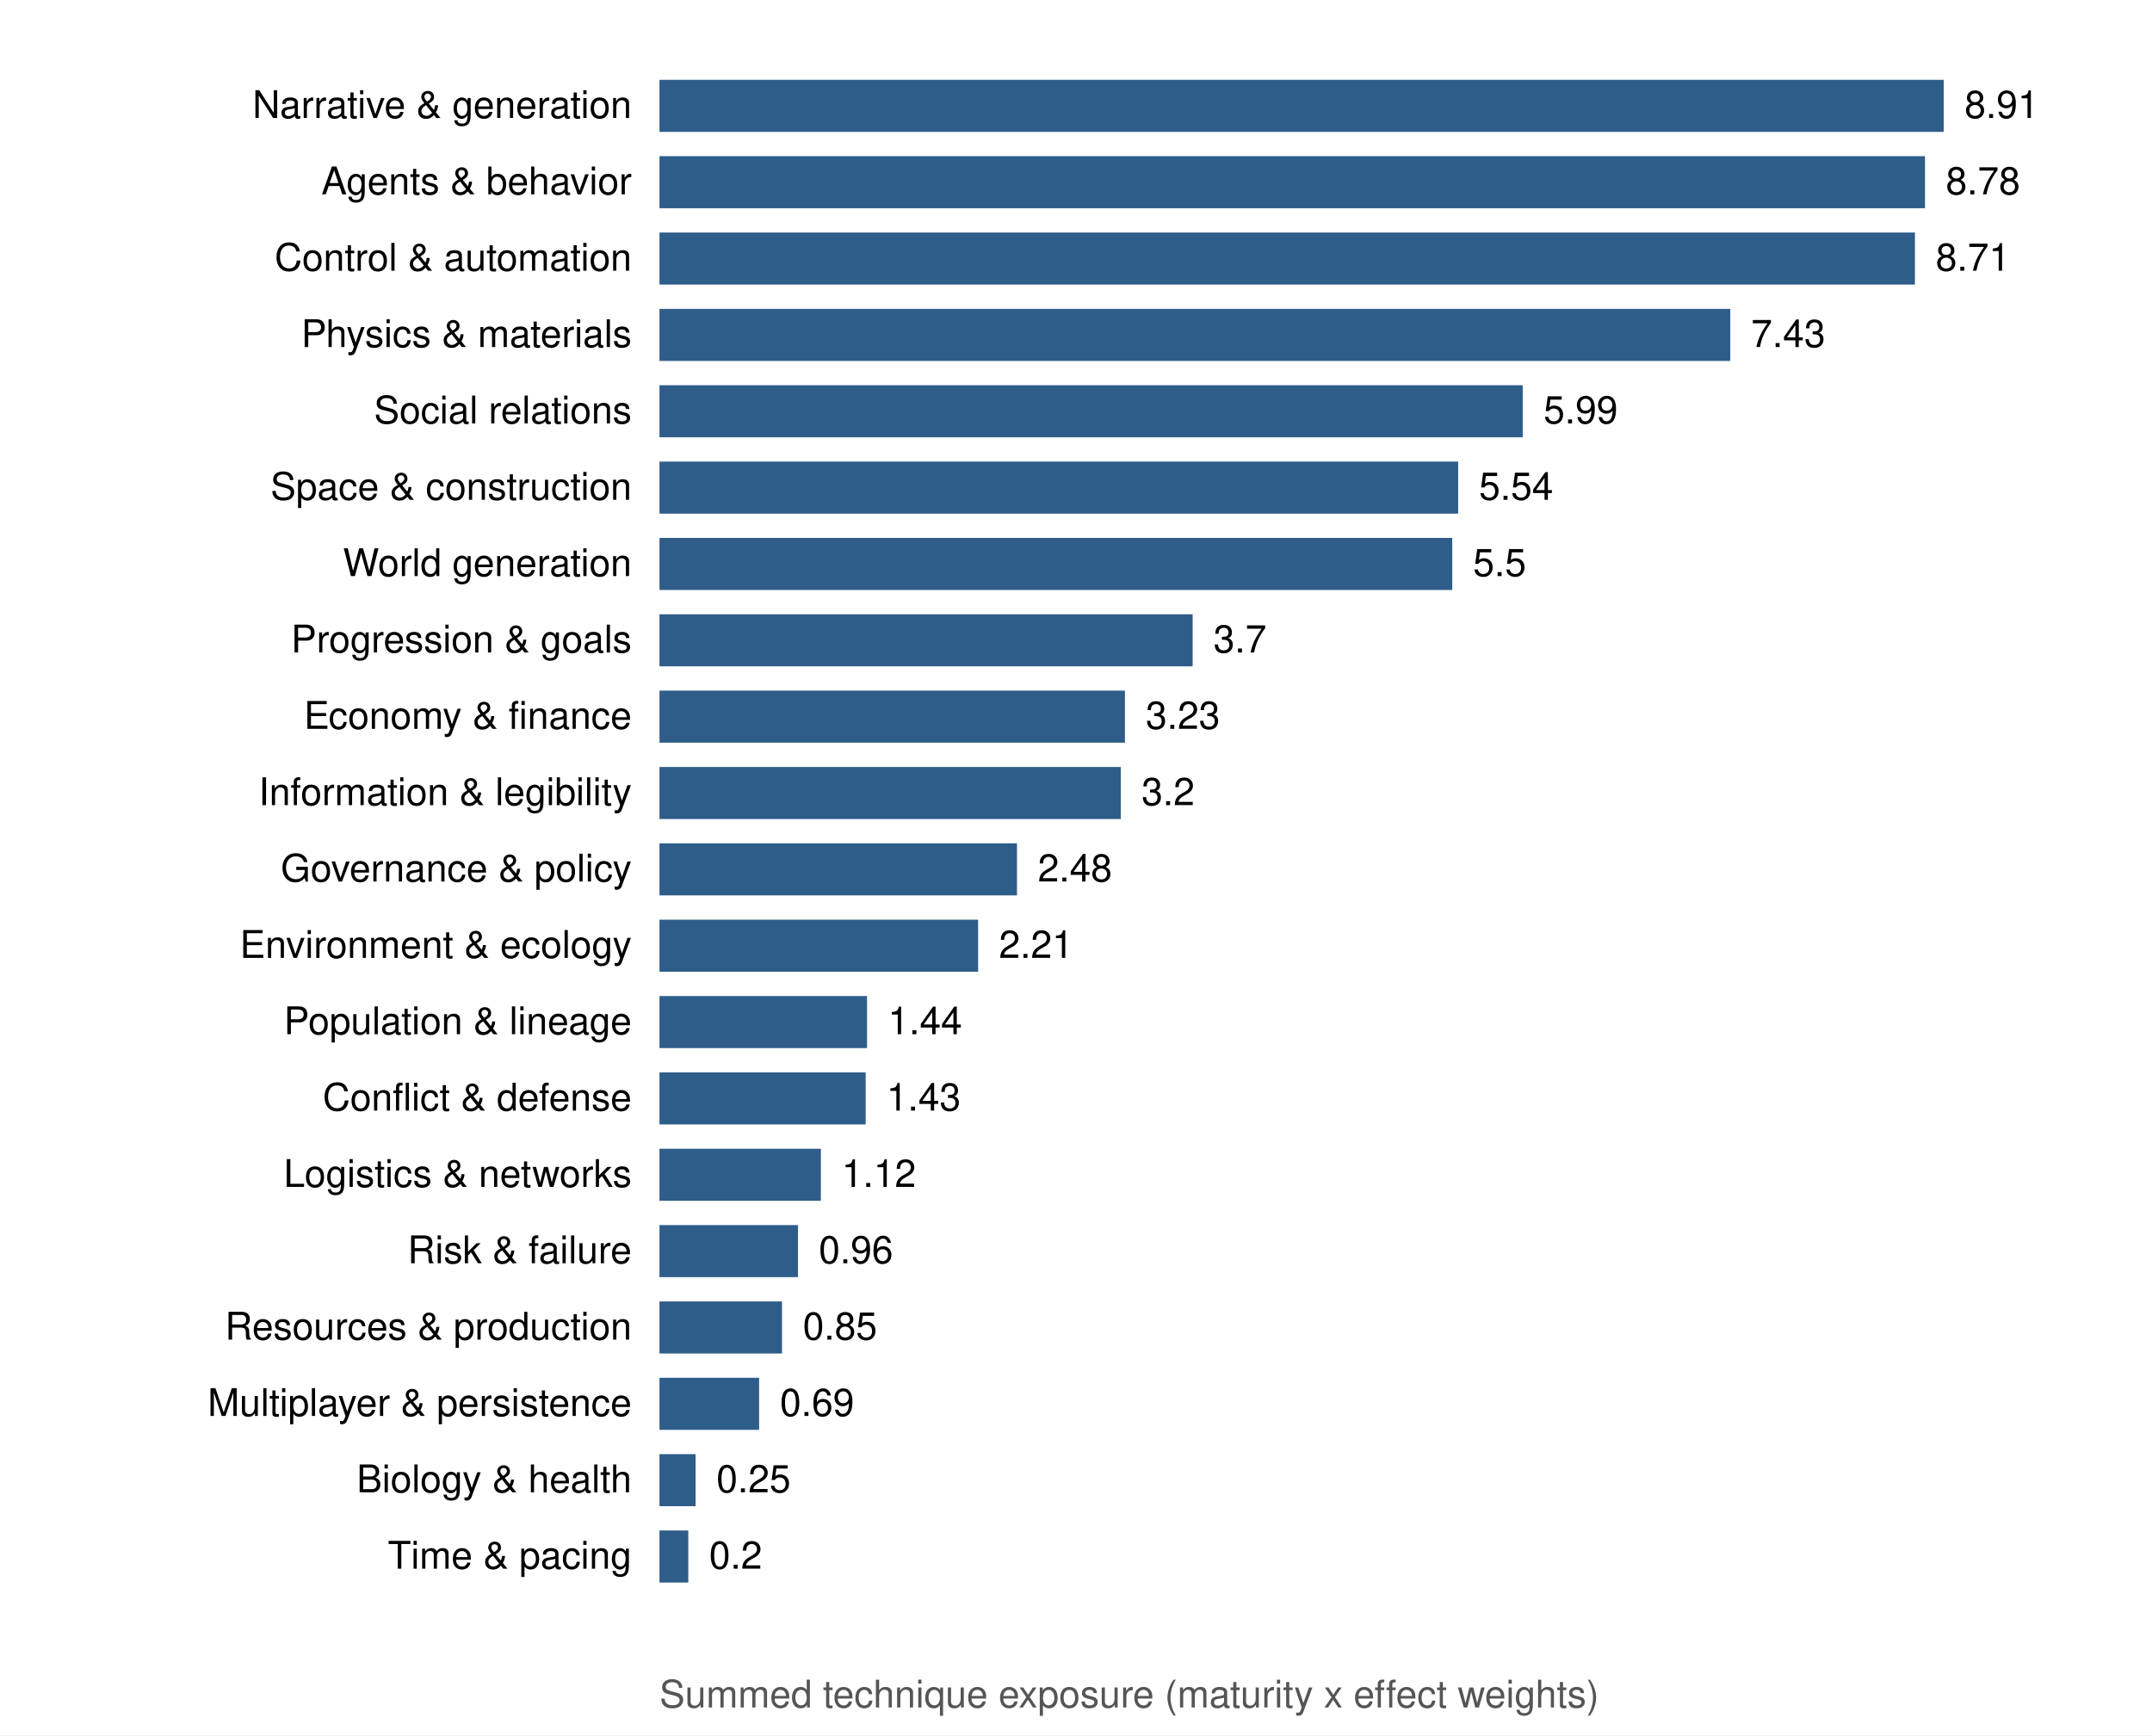
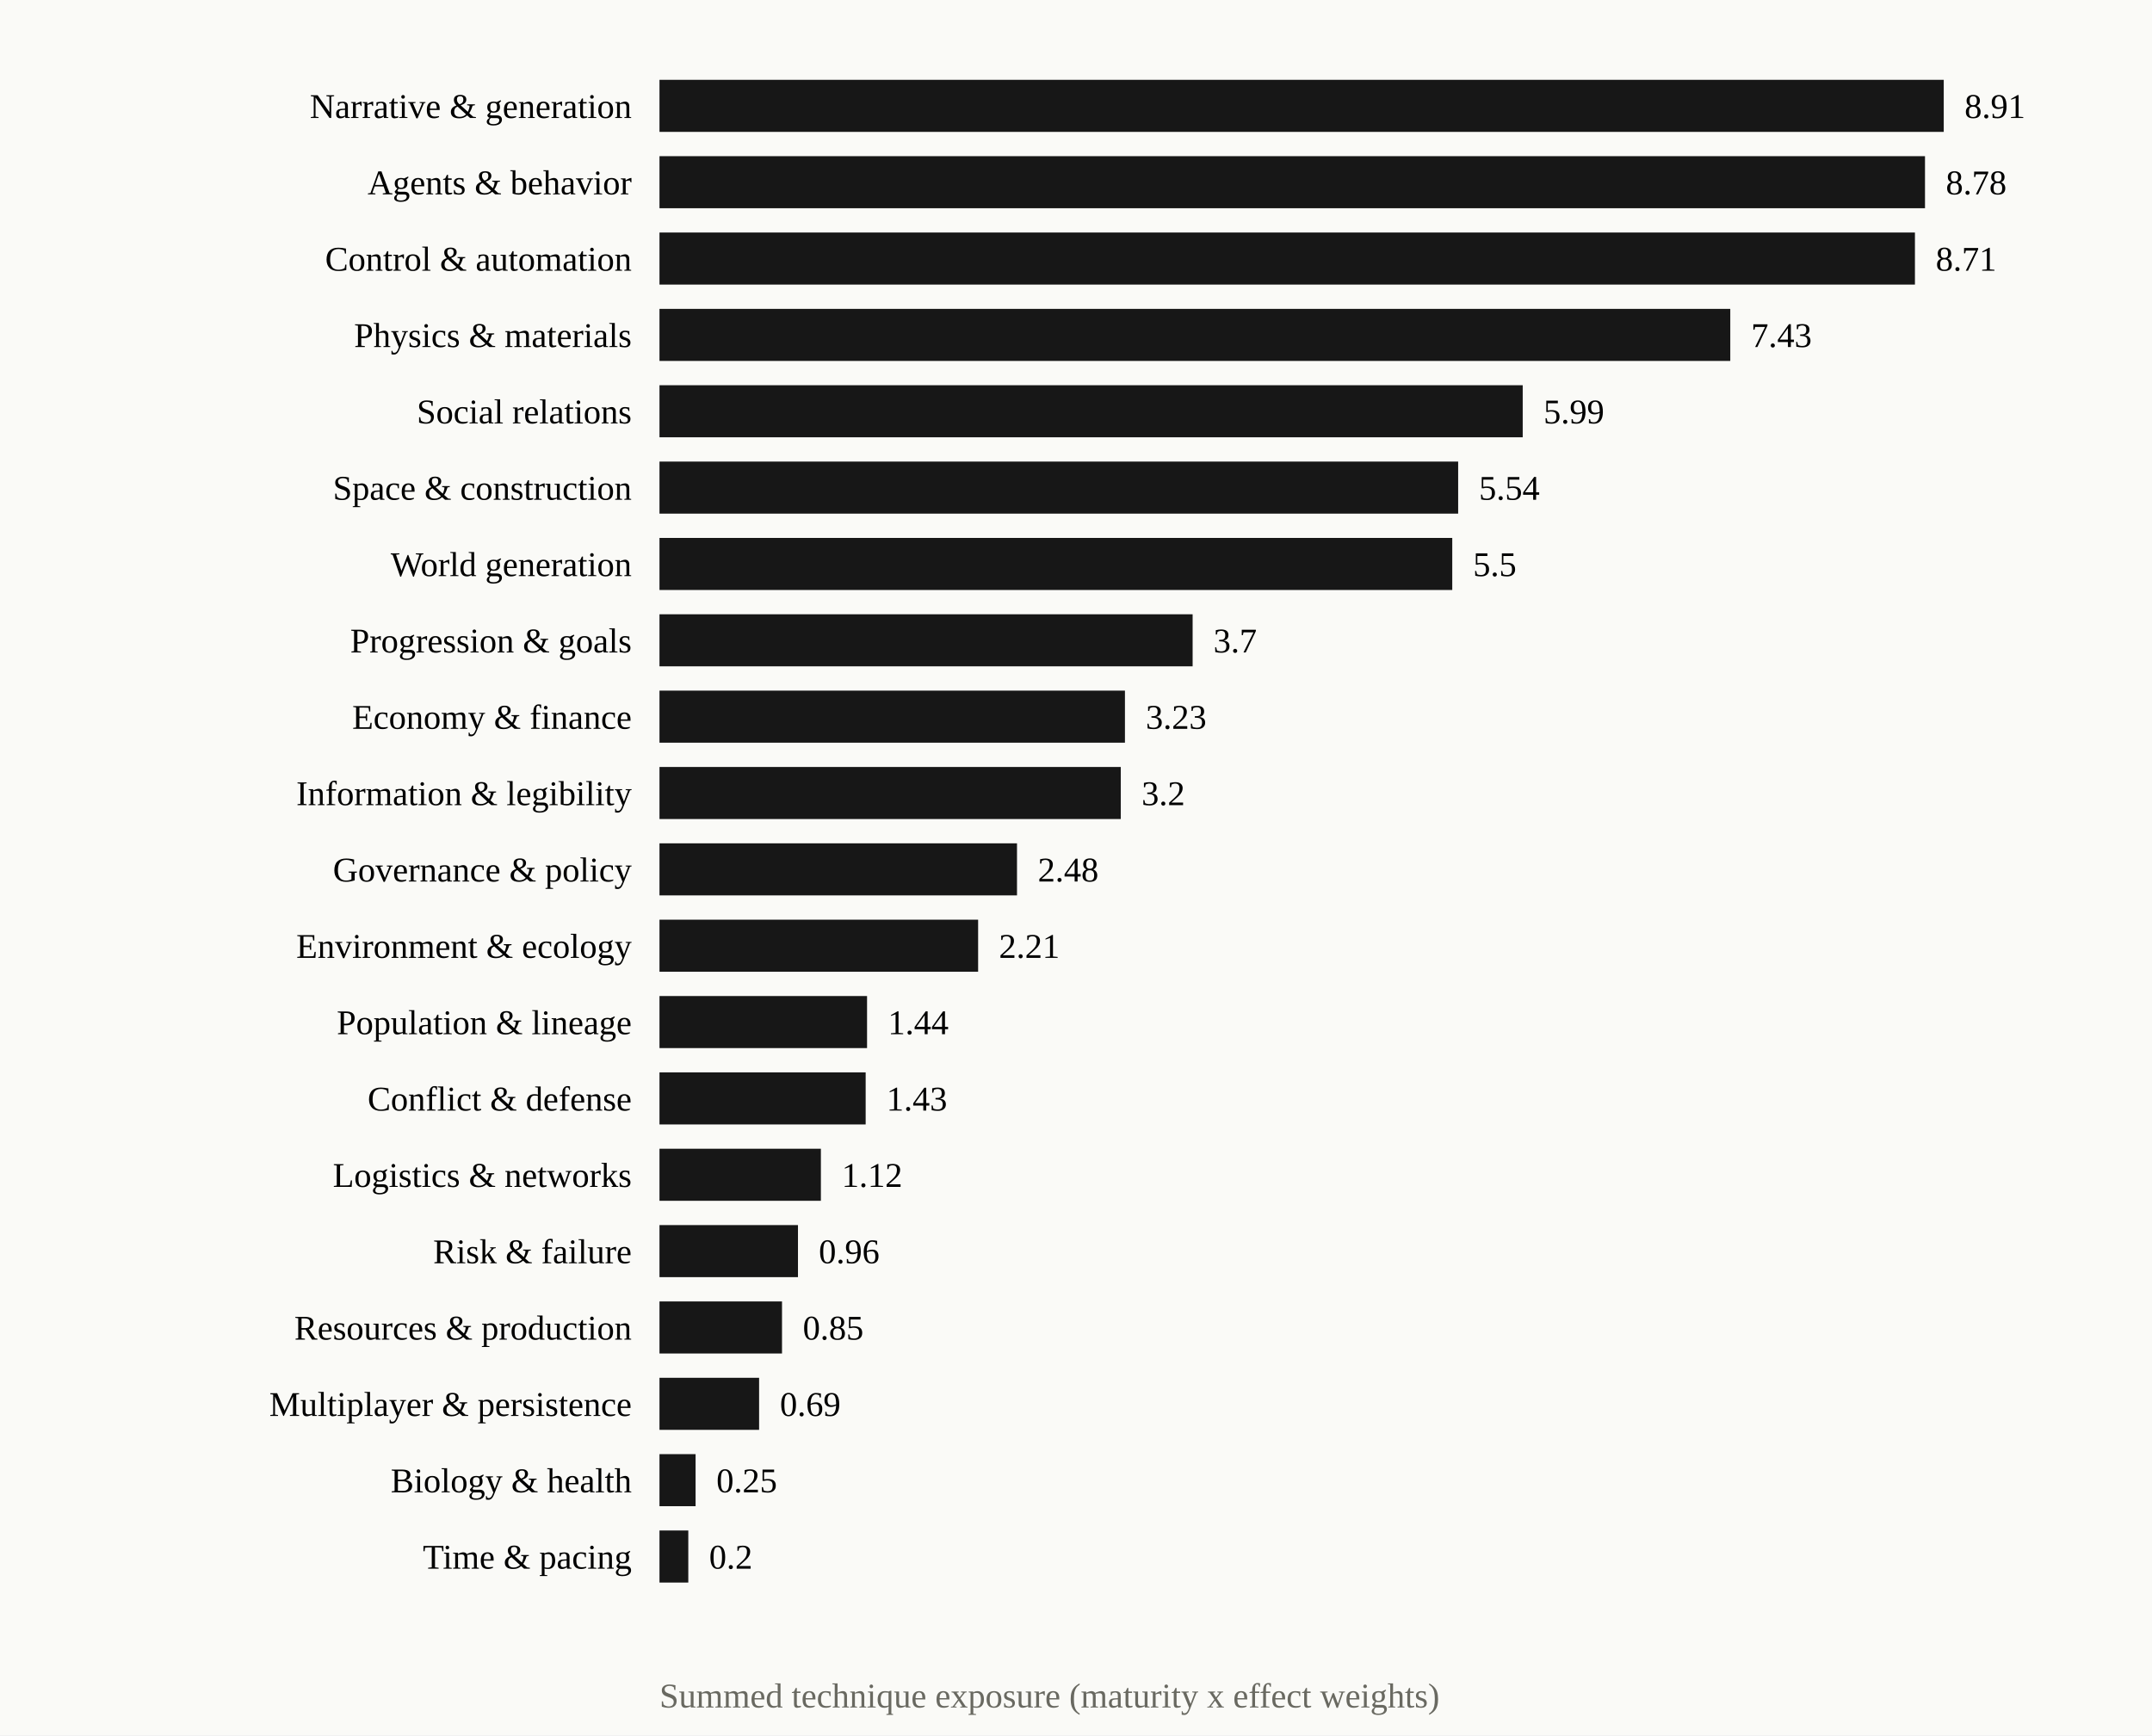
- <svg xmlns="http://www.w3.org/2000/svg" viewBox="0 0 620 500" width="620" height="500" font-family="Helvetica, Arial, sans-serif" font-size="11">
-   <rect width="620" height="500" fill="#ffffff" />
+ <svg xmlns="http://www.w3.org/2000/svg" viewBox="0 0 620 500" width="620" height="500" style="font-family:var(--mono,'IBM Plex Mono',ui-monospace,Menlo,monospace);font-size:10px">
+   <rect width="620" height="500" style="fill:var(--paper,#fafaf7)" />
  <text x="182" y="34" text-anchor="end">Narrative &amp; generation</text>
-   <rect x="190" y="23" width="370.0" height="15" fill="#2f5d8a" />
+   <rect x="190" y="23" width="370.0" height="15" style="fill:var(--ink,#171717)" />
  <text x="566.0" y="34">8.91</text>
  <text x="182" y="56" text-anchor="end">Agents &amp; behavior</text>
-   <rect x="190" y="45" width="364.6" height="15" fill="#2f5d8a" />
+   <rect x="190" y="45" width="364.6" height="15" style="fill:var(--ink,#171717)" />
  <text x="560.6" y="56">8.78</text>
  <text x="182" y="78" text-anchor="end">Control &amp; automation</text>
-   <rect x="190" y="67" width="361.7" height="15" fill="#2f5d8a" />
+   <rect x="190" y="67" width="361.7" height="15" style="fill:var(--ink,#171717)" />
  <text x="557.7" y="78">8.71</text>
  <text x="182" y="100" text-anchor="end">Physics &amp; materials</text>
-   <rect x="190" y="89" width="308.5" height="15" fill="#2f5d8a" />
+   <rect x="190" y="89" width="308.5" height="15" style="fill:var(--ink,#171717)" />
  <text x="504.5" y="100">7.43</text>
  <text x="182" y="122" text-anchor="end">Social relations</text>
-   <rect x="190" y="111" width="248.7" height="15" fill="#2f5d8a" />
+   <rect x="190" y="111" width="248.7" height="15" style="fill:var(--ink,#171717)" />
  <text x="444.7" y="122">5.99</text>
  <text x="182" y="144" text-anchor="end">Space &amp; construction</text>
-   <rect x="190" y="133" width="230.1" height="15" fill="#2f5d8a" />
+   <rect x="190" y="133" width="230.1" height="15" style="fill:var(--ink,#171717)" />
  <text x="426.1" y="144">5.54</text>
  <text x="182" y="166" text-anchor="end">World generation</text>
-   <rect x="190" y="155" width="228.4" height="15" fill="#2f5d8a" />
+   <rect x="190" y="155" width="228.4" height="15" style="fill:var(--ink,#171717)" />
  <text x="424.4" y="166">5.5</text>
  <text x="182" y="188" text-anchor="end">Progression &amp; goals</text>
-   <rect x="190" y="177" width="153.6" height="15" fill="#2f5d8a" />
+   <rect x="190" y="177" width="153.6" height="15" style="fill:var(--ink,#171717)" />
  <text x="349.6" y="188">3.7</text>
  <text x="182" y="210" text-anchor="end">Economy &amp; finance</text>
-   <rect x="190" y="199" width="134.1" height="15" fill="#2f5d8a" />
+   <rect x="190" y="199" width="134.1" height="15" style="fill:var(--ink,#171717)" />
  <text x="330.1" y="210">3.23</text>
  <text x="182" y="232" text-anchor="end">Information &amp; legibility</text>
-   <rect x="190" y="221" width="132.9" height="15" fill="#2f5d8a" />
+   <rect x="190" y="221" width="132.9" height="15" style="fill:var(--ink,#171717)" />
  <text x="328.9" y="232">3.2</text>
  <text x="182" y="254" text-anchor="end">Governance &amp; policy</text>
-   <rect x="190" y="243" width="103.0" height="15" fill="#2f5d8a" />
+   <rect x="190" y="243" width="103.0" height="15" style="fill:var(--ink,#171717)" />
  <text x="299.0" y="254">2.48</text>
  <text x="182" y="276" text-anchor="end">Environment &amp; ecology</text>
-   <rect x="190" y="265" width="91.8" height="15" fill="#2f5d8a" />
+   <rect x="190" y="265" width="91.8" height="15" style="fill:var(--ink,#171717)" />
  <text x="287.8" y="276">2.21</text>
  <text x="182" y="298" text-anchor="end">Population &amp; lineage</text>
-   <rect x="190" y="287" width="59.8" height="15" fill="#2f5d8a" />
+   <rect x="190" y="287" width="59.8" height="15" style="fill:var(--ink,#171717)" />
  <text x="255.8" y="298">1.44</text>
  <text x="182" y="320" text-anchor="end">Conflict &amp; defense</text>
-   <rect x="190" y="309" width="59.4" height="15" fill="#2f5d8a" />
+   <rect x="190" y="309" width="59.4" height="15" style="fill:var(--ink,#171717)" />
  <text x="255.4" y="320">1.43</text>
  <text x="182" y="342" text-anchor="end">Logistics &amp; networks</text>
-   <rect x="190" y="331" width="46.5" height="15" fill="#2f5d8a" />
+   <rect x="190" y="331" width="46.5" height="15" style="fill:var(--ink,#171717)" />
  <text x="242.5" y="342">1.12</text>
  <text x="182" y="364" text-anchor="end">Risk &amp; failure</text>
-   <rect x="190" y="353" width="39.9" height="15" fill="#2f5d8a" />
+   <rect x="190" y="353" width="39.9" height="15" style="fill:var(--ink,#171717)" />
  <text x="235.9" y="364">0.96</text>
  <text x="182" y="386" text-anchor="end">Resources &amp; production</text>
-   <rect x="190" y="375" width="35.3" height="15" fill="#2f5d8a" />
+   <rect x="190" y="375" width="35.3" height="15" style="fill:var(--ink,#171717)" />
  <text x="231.3" y="386">0.85</text>
  <text x="182" y="408" text-anchor="end">Multiplayer &amp; persistence</text>
-   <rect x="190" y="397" width="28.7" height="15" fill="#2f5d8a" />
+   <rect x="190" y="397" width="28.7" height="15" style="fill:var(--ink,#171717)" />
  <text x="224.7" y="408">0.69</text>
  <text x="182" y="430" text-anchor="end">Biology &amp; health</text>
-   <rect x="190" y="419" width="10.4" height="15" fill="#2f5d8a" />
+   <rect x="190" y="419" width="10.4" height="15" style="fill:var(--ink,#171717)" />
  <text x="206.4" y="430">0.25</text>
  <text x="182" y="452" text-anchor="end">Time &amp; pacing</text>
-   <rect x="190" y="441" width="8.3" height="15" fill="#2f5d8a" />
+   <rect x="190" y="441" width="8.3" height="15" style="fill:var(--ink,#171717)" />
  <text x="204.3" y="452">0.2</text>
-   <text x="190" y="492" font-size="11" fill="#555">Summed technique exposure (maturity x effect weights)</text>
+   <text x="190" y="492" style="fill:var(--muted,#696961)">Summed technique exposure (maturity x effect weights)</text>
</svg>
